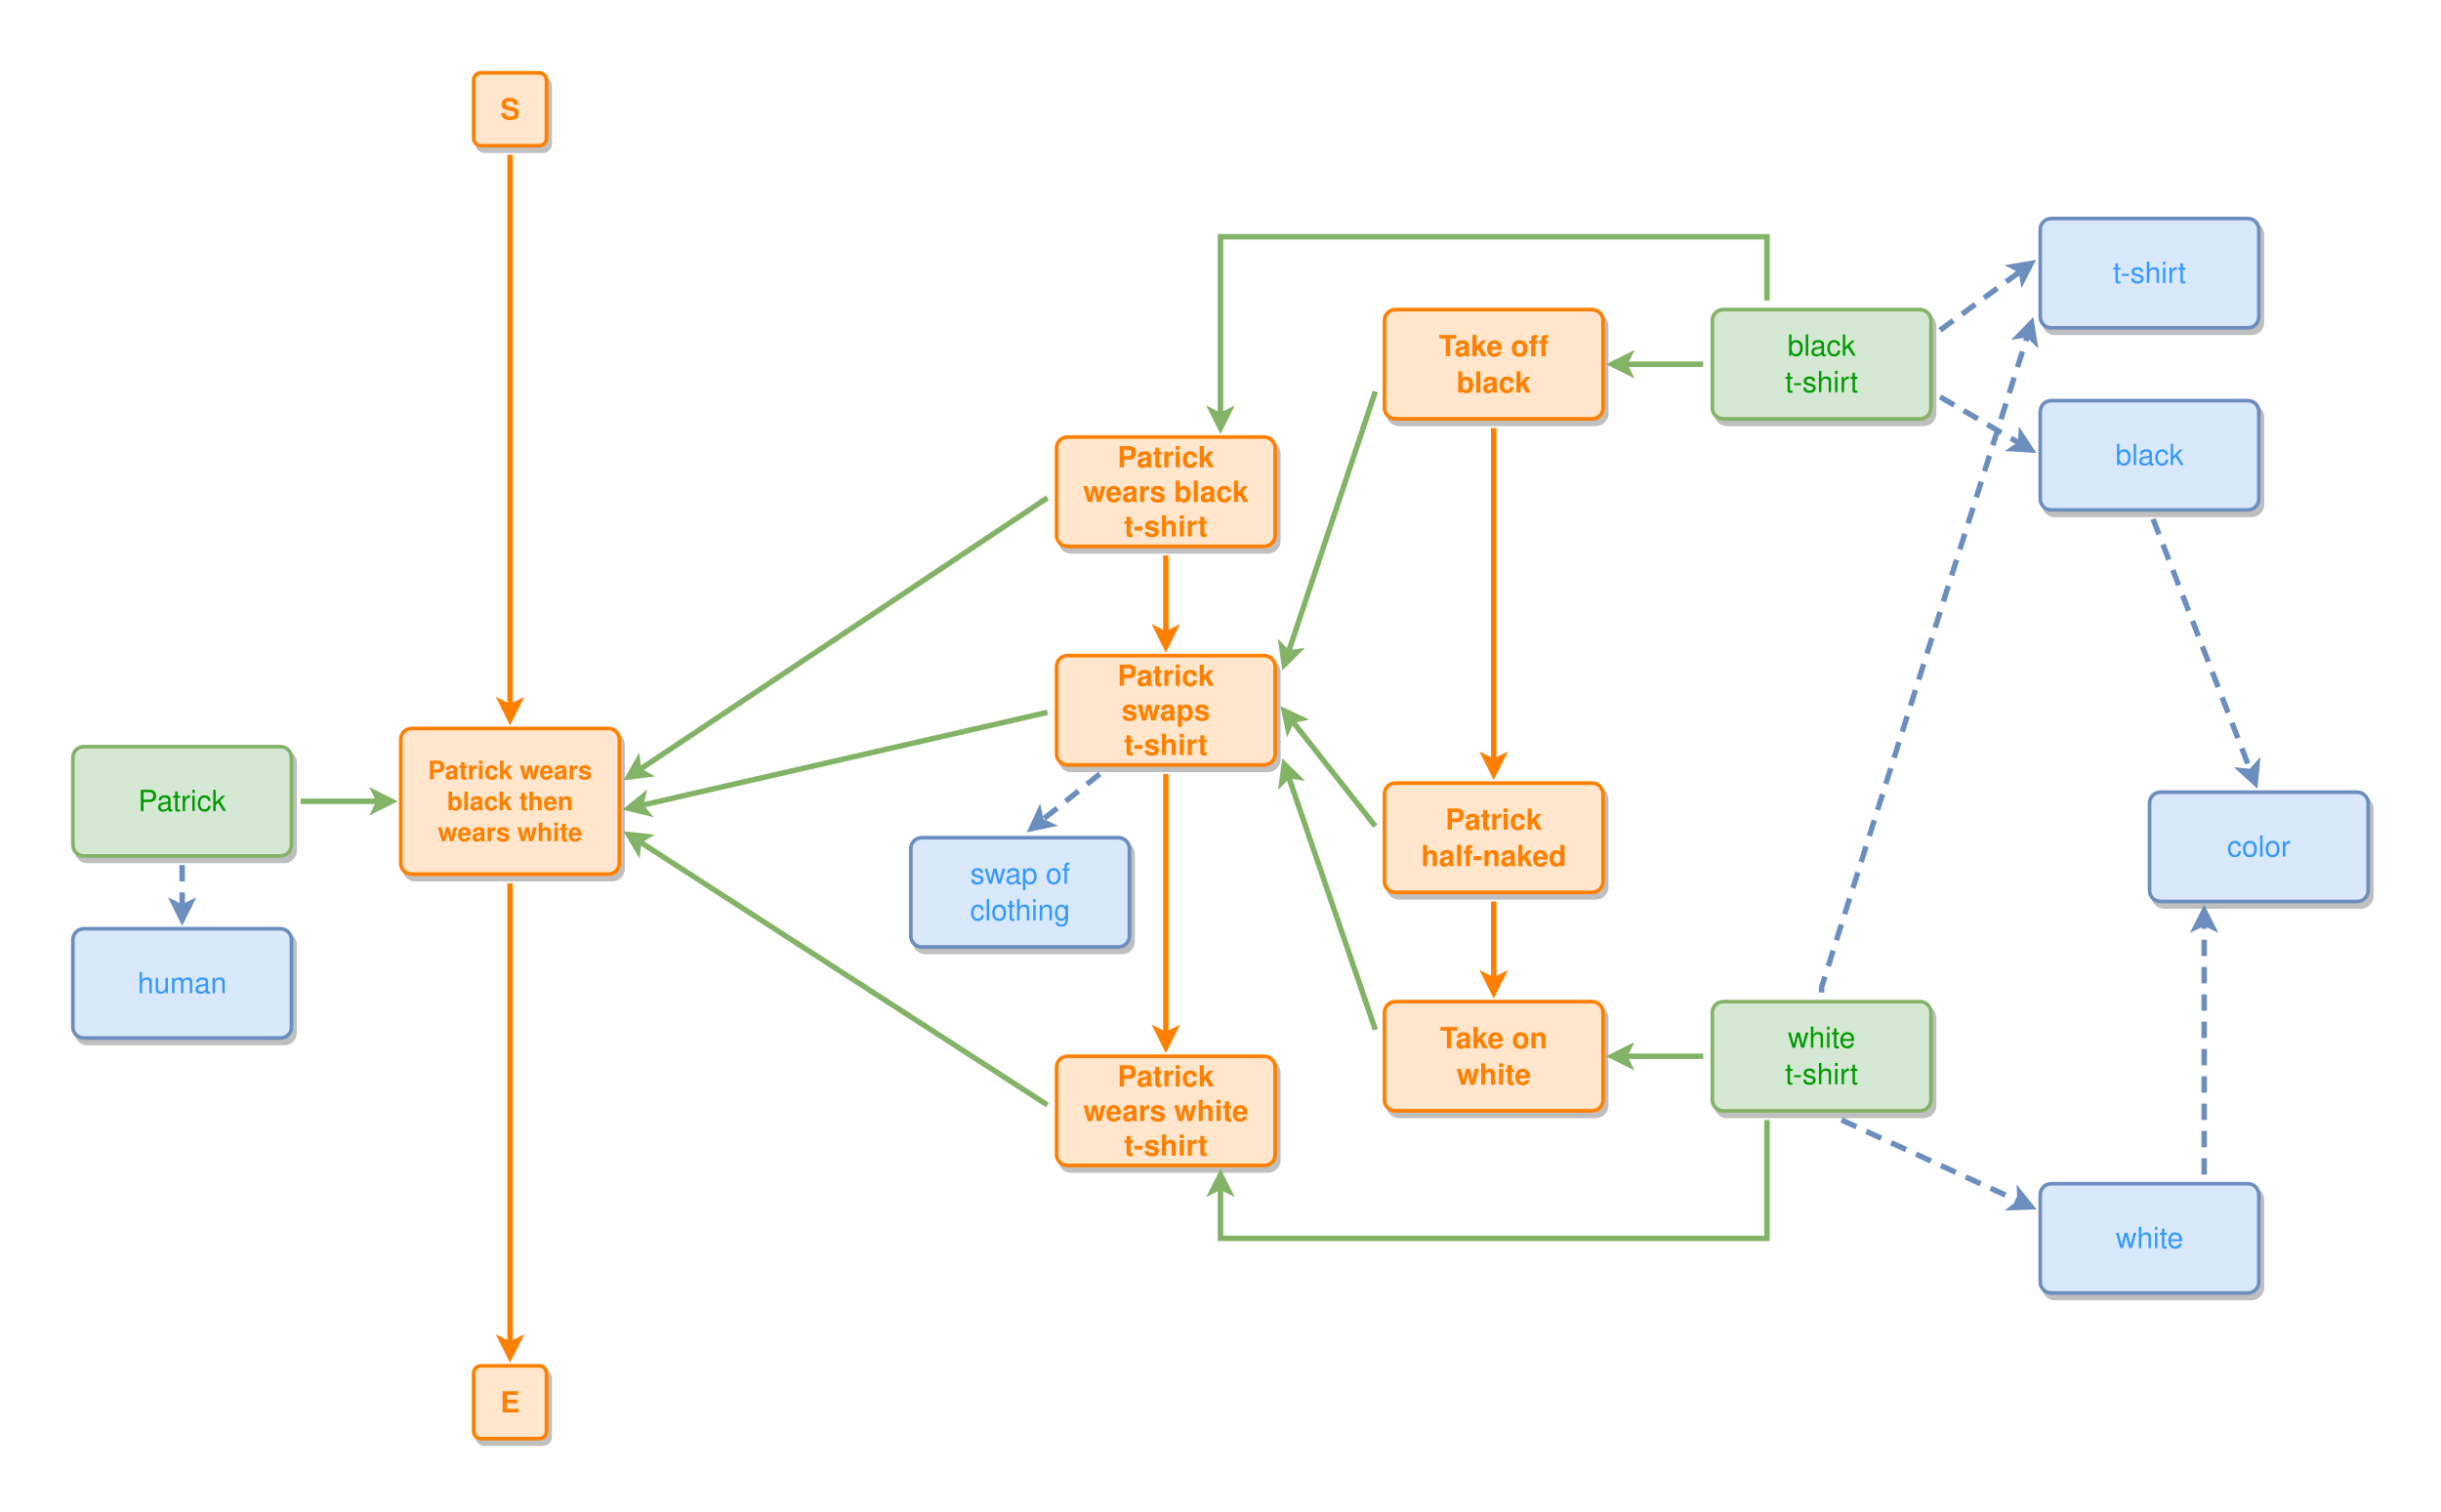
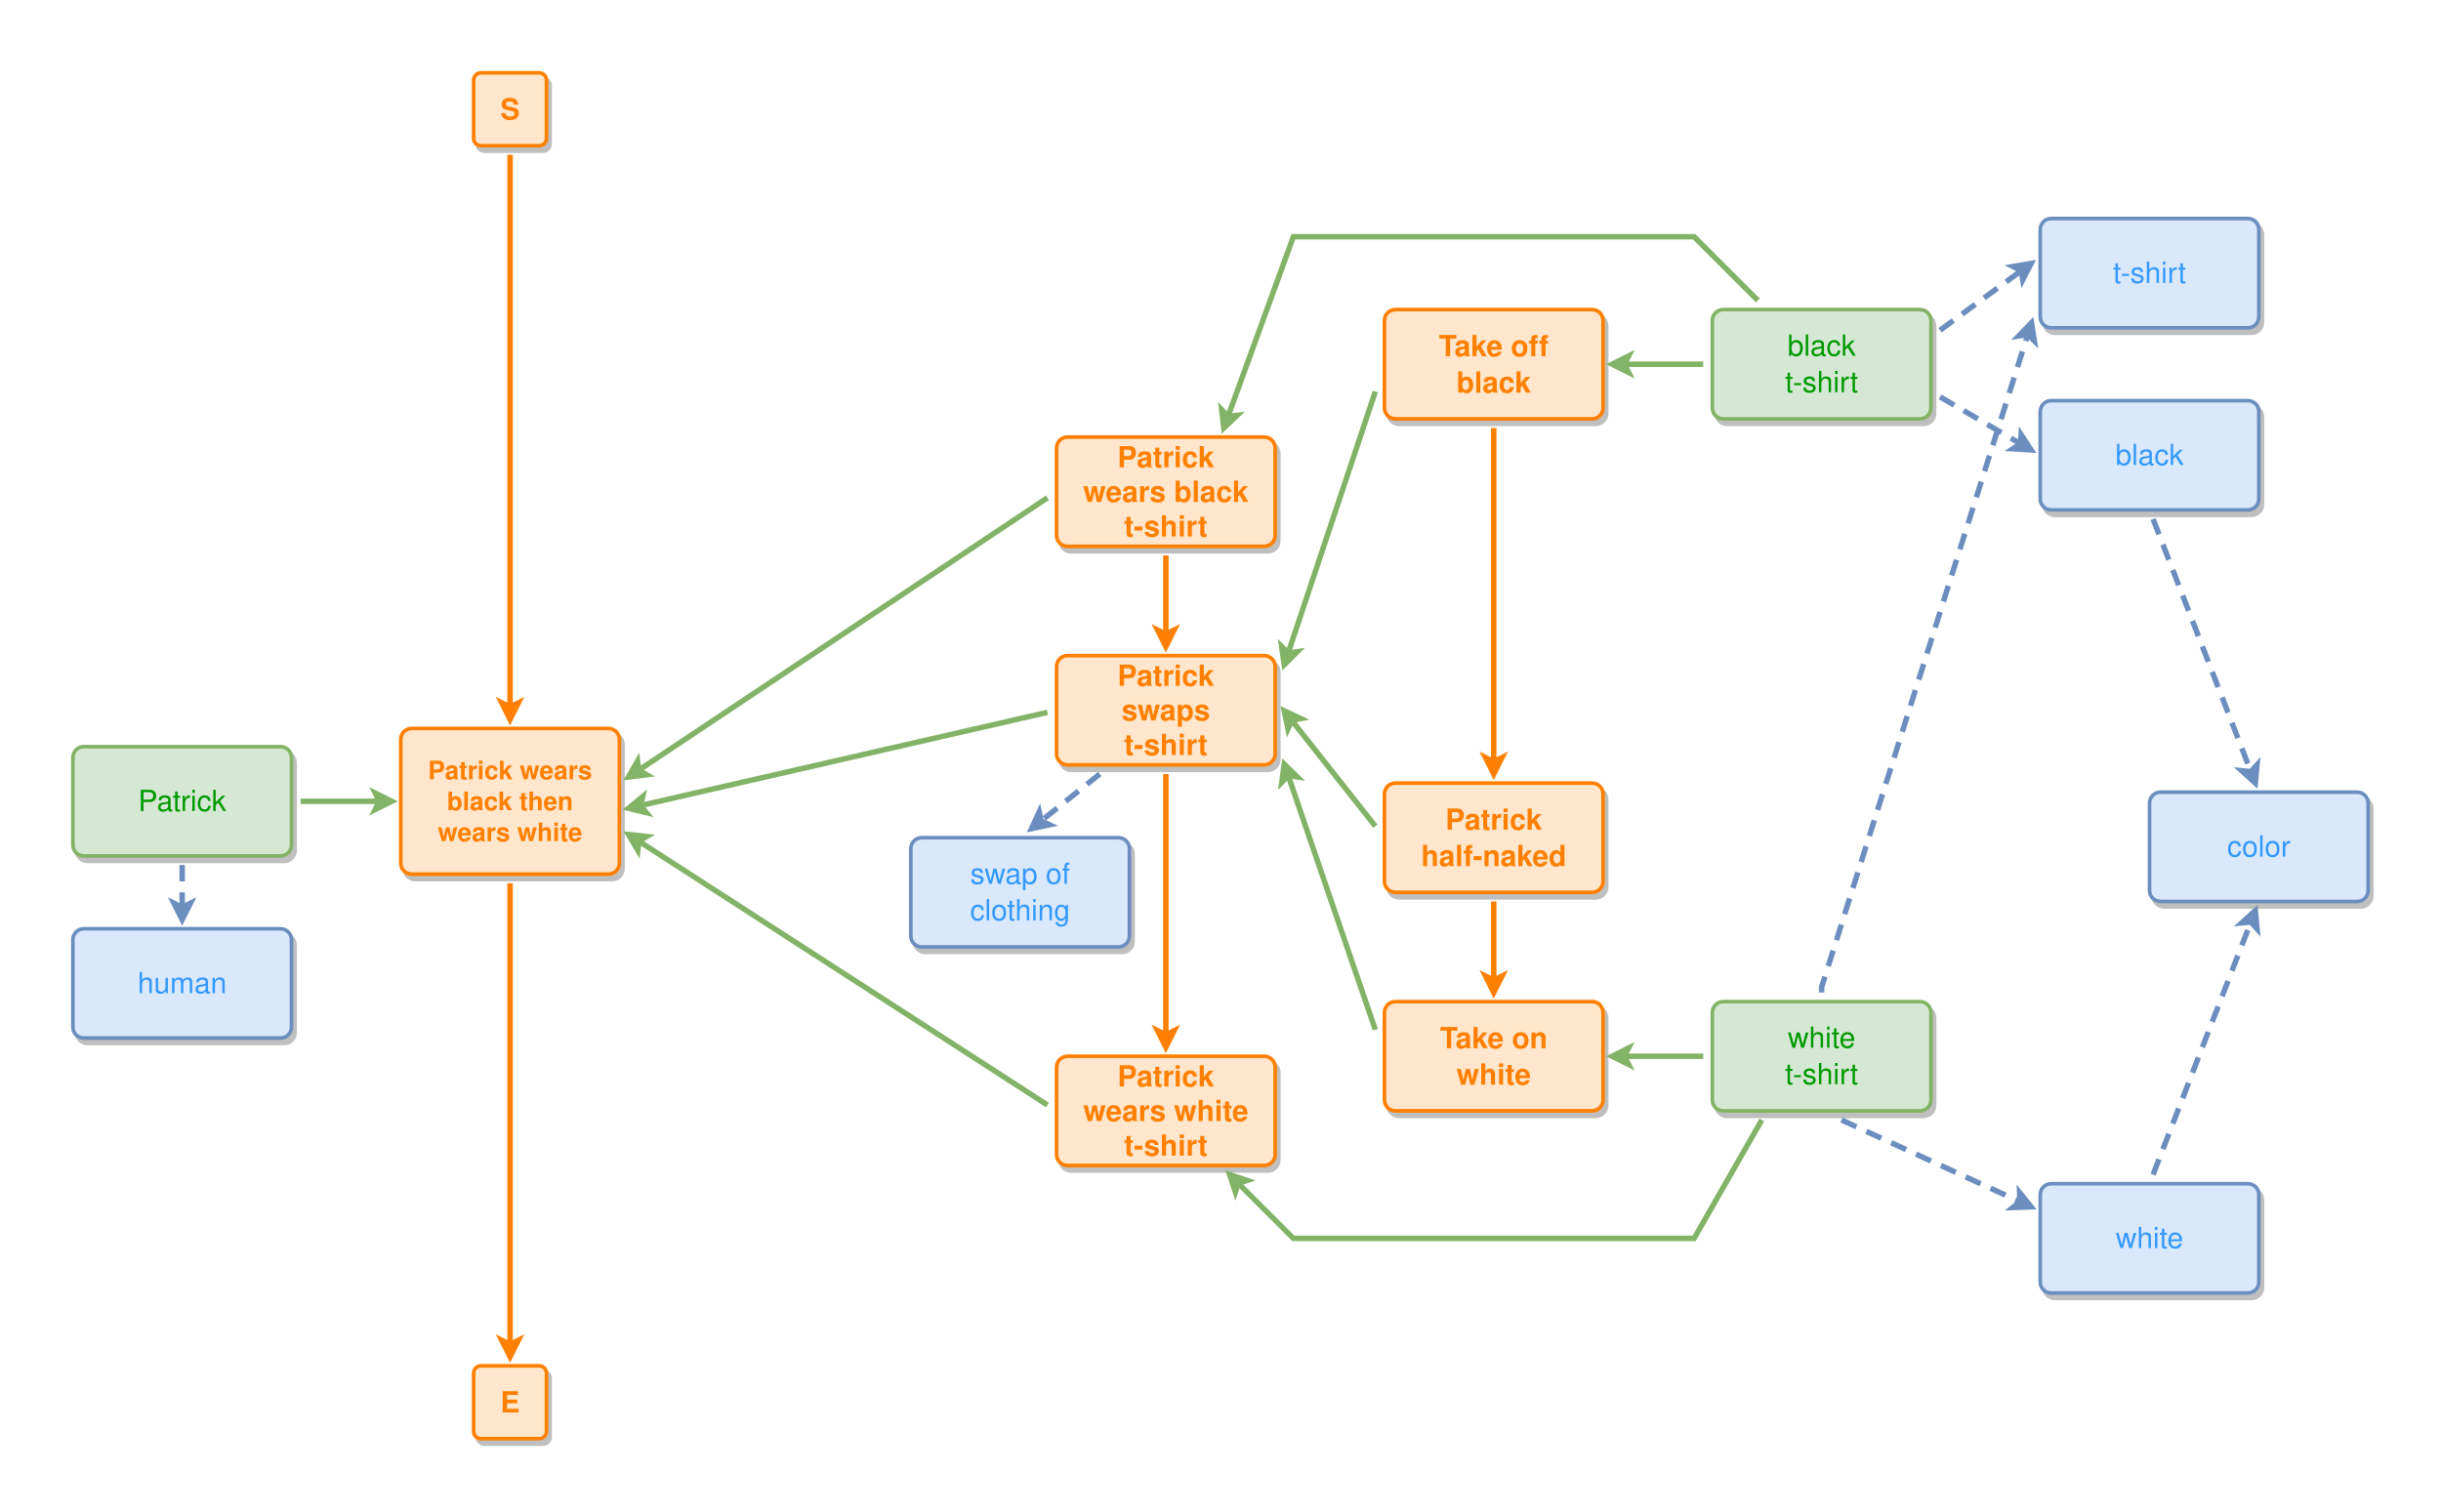
<svg xmlns="http://www.w3.org/2000/svg" width="1340" height="830" viewBox="0 0 1340 830">
  <defs>
  </defs>
  <g id="container-shells">
  </g>
  <g id="node-shadows">
    <rect x="220" y="400" width="120" height="80" rx="6" ry="6" fill="#000000" stroke="#000000" stroke-width="2" opacity="0.25" transform="translate(2,3)" />
    <rect x="500" y="460" width="120" height="60" rx="6" ry="6" fill="#000000" stroke="#000000" stroke-width="2" opacity="0.25" transform="translate(2,3)" />
    <rect x="40" y="410" width="120" height="60" rx="6" ry="6" fill="#000000" stroke="#000000" stroke-width="2" opacity="0.25" transform="translate(2,3)" />
    <rect x="40" y="510" width="120" height="60" rx="6" ry="6" fill="#000000" stroke="#000000" stroke-width="2" opacity="0.25" transform="translate(2,3)" />
    <rect x="1120" y="120" width="120" height="60" rx="6" ry="6" fill="#000000" stroke="#000000" stroke-width="2" opacity="0.25" transform="translate(2,3)" />
    <rect x="1120" y="220" width="120" height="60" rx="6" ry="6" fill="#000000" stroke="#000000" stroke-width="2" opacity="0.25" transform="translate(2,3)" />
    <rect x="1120" y="650" width="120" height="60" rx="6" ry="6" fill="#000000" stroke="#000000" stroke-width="2" opacity="0.25" transform="translate(2,3)" />
    <rect x="1180" y="435" width="120" height="60" rx="6" ry="6" fill="#000000" stroke="#000000" stroke-width="2" opacity="0.25" transform="translate(2,3)" />
    <rect x="260" y="40" width="40" height="40" rx="4" ry="4" fill="#000000" stroke="#000000" stroke-width="2" opacity="0.25" transform="translate(2,3)" />
    <rect x="260" y="750" width="40" height="40" rx="4" ry="4" fill="#000000" stroke="#000000" stroke-width="2" opacity="0.25" transform="translate(2,3)" />
    <rect x="580" y="240" width="120" height="60" rx="6" ry="6" fill="#000000" stroke="#000000" stroke-width="2" opacity="0.25" transform="translate(2,3)" />
    <rect x="580" y="360" width="120" height="60" rx="6" ry="6" fill="#000000" stroke="#000000" stroke-width="2" opacity="0.25" transform="translate(2,3)" />
    <rect x="580" y="580" width="120" height="60" rx="6" ry="6" fill="#000000" stroke="#000000" stroke-width="2" opacity="0.25" transform="translate(2,3)" />
    <rect x="940" y="170" width="120" height="60" rx="6" ry="6" fill="#000000" stroke="#000000" stroke-width="2" opacity="0.25" transform="translate(2,3)" />
    <rect x="940" y="550" width="120" height="60" rx="6" ry="6" fill="#000000" stroke="#000000" stroke-width="2" opacity="0.25" transform="translate(2,3)" />
    <rect x="760" y="170" width="120" height="60" rx="6" ry="6" fill="#000000" stroke="#000000" stroke-width="2" opacity="0.25" transform="translate(2,3)" />
    <rect x="760" y="430" width="120" height="60" rx="6" ry="6" fill="#000000" stroke="#000000" stroke-width="2" opacity="0.25" transform="translate(2,3)" />
    <rect x="760" y="550" width="120" height="60" rx="6" ry="6" fill="#000000" stroke="#000000" stroke-width="2" opacity="0.25" transform="translate(2,3)" />
  </g>
  <g id="edges">
    <g class="edge" data-edge-idx="0" data-edge-base="leadsto" data-edge-from="2" data-edge-to="3">
      <line x1="640.00" y1="305.00" x2="640.00" y2="348.25" stroke="#ff8000" stroke-width="3" />
      <path d="M 640.00 355.00 L 635.50 346.00 L 640.00 348.25 L 644.50 346.00 Z" fill="#ff8000" stroke="#ff8000" stroke-width="3" stroke-miterlimit="10" />
    </g>
    <g class="edge" data-edge-idx="1" data-edge-base="leadsto" data-edge-from="3" data-edge-to="4">
      <line x1="640.00" y1="425.00" x2="640.00" y2="568.25" stroke="#ff8000" stroke-width="3" />
      <path d="M 640.00 575.00 L 635.50 566.00 L 640.00 568.25 L 644.50 566.00 Z" fill="#ff8000" stroke="#ff8000" stroke-width="3" stroke-miterlimit="10" />
    </g>
    <g class="edge" data-edge-idx="2" data-edge-base="partof" data-edge-from="2" data-edge-to="1">
      <line x1="575.00" y1="273.33" x2="350.62" y2="422.92" stroke="#82b366" stroke-width="3" />
      <path d="M 345.00 426.67 L 349.99 417.93 L 350.62 422.92 L 354.98 425.42 Z" fill="#82b366" stroke="#82b366" stroke-width="3" stroke-miterlimit="10" />
    </g>
    <g class="edge" data-edge-idx="3" data-edge-base="partof" data-edge-from="3" data-edge-to="1">
      <line x1="575.00" y1="391.15" x2="351.58" y2="442.35" stroke="#82b366" stroke-width="3" />
      <path d="M 345.00 443.85 L 352.77 437.46 L 351.58 442.35 L 354.78 446.23 Z" fill="#82b366" stroke="#82b366" stroke-width="3" stroke-miterlimit="10" />
    </g>
    <g class="edge" data-edge-idx="4" data-edge-base="partof" data-edge-from="4" data-edge-to="1">
      <line x1="575.00" y1="606.77" x2="350.67" y2="461.89" stroke="#82b366" stroke-width="3" />
      <path d="M 345.00 458.23 L 355.00 459.33 L 350.67 461.89 L 350.12 466.89 Z" fill="#82b366" stroke="#82b366" stroke-width="3" stroke-miterlimit="10" />
    </g>
    <g class="edge" data-edge-idx="5" data-edge-base="partof" data-edge-from="5" data-edge-to="2">
-       <polyline points="970.00,165.00 970,130 670,130 670.00,228.25" fill="none" stroke="#82b366" stroke-width="3" />
-       <path d="M 670.00 235.00 L 665.50 226.00 L 670.00 228.25 L 674.50 226.00 Z" fill="#82b366" stroke="#82b366" stroke-width="3" stroke-miterlimit="10" />
+       <polyline points="965.00,165.00 930,130 710,130 674.12,228.66" fill="none" stroke="#82b366" stroke-width="3" />
+       <path d="M 671.82 235.00 L 670.66 225.00 L 674.12 228.66 L 679.12 228.08 Z" fill="#82b366" stroke="#82b366" stroke-width="3" stroke-miterlimit="10" />
    </g>
    <g class="edge" data-edge-idx="6" data-edge-base="partof" data-edge-from="6" data-edge-to="4">
-       <polyline points="970.00,615.00 970,680 670,680 670.00,651.75" fill="none" stroke="#82b366" stroke-width="3" />
-       <path d="M 670.00 645.00 L 674.50 654.00 L 670.00 651.75 L 665.50 654.00 Z" fill="#82b366" stroke="#82b366" stroke-width="3" stroke-miterlimit="10" />
+       <polyline points="967.14,615.00 930,680 710,680 679.77,649.77" fill="none" stroke="#82b366" stroke-width="3" />
+       <path d="M 675.00 645.00 L 684.55 648.18 L 679.77 649.77 L 678.18 654.55 Z" fill="#82b366" stroke="#82b366" stroke-width="3" stroke-miterlimit="10" />
    </g>
    <g class="edge" data-edge-idx="7" data-edge-base="partof" data-edge-from="7" data-edge-to="3">
      <line x1="755.00" y1="215.00" x2="707.13" y2="358.60" stroke="#82b366" stroke-width="3" />
      <path d="M 705.00 365.00 L 703.58 355.04 L 707.13 358.60 L 712.12 357.88 Z" fill="#82b366" stroke="#82b366" stroke-width="3" stroke-miterlimit="10" />
    </g>
    <g class="edge" data-edge-idx="8" data-edge-base="partof" data-edge-from="8" data-edge-to="3">
      <line x1="755.00" y1="453.67" x2="709.18" y2="395.63" stroke="#82b366" stroke-width="3" />
      <path d="M 705.00 390.33 L 714.11 394.61 L 709.18 395.63 L 707.04 400.19 Z" fill="#82b366" stroke="#82b366" stroke-width="3" stroke-miterlimit="10" />
    </g>
    <g class="edge" data-edge-idx="9" data-edge-base="partof" data-edge-from="9" data-edge-to="3">
      <line x1="755.00" y1="565.42" x2="707.19" y2="425.97" stroke="#82b366" stroke-width="3" />
      <path d="M 705.00 419.58 L 712.18 426.64 L 707.19 425.97 L 703.66 429.56 Z" fill="#82b366" stroke="#82b366" stroke-width="3" stroke-miterlimit="10" />
    </g>
    <g class="edge" data-edge-idx="10" data-edge-base="leadsto" data-edge-from="7" data-edge-to="8">
      <line x1="820.00" y1="235.00" x2="820.00" y2="418.25" stroke="#ff8000" stroke-width="3" />
      <path d="M 820.00 425.00 L 815.50 416.00 L 820.00 418.25 L 824.50 416.00 Z" fill="#ff8000" stroke="#ff8000" stroke-width="3" stroke-miterlimit="10" />
    </g>
    <g class="edge" data-edge-idx="11" data-edge-base="leadsto" data-edge-from="8" data-edge-to="9">
      <line x1="820.00" y1="495.00" x2="820.00" y2="538.25" stroke="#ff8000" stroke-width="3" />
      <path d="M 820.00 545.00 L 815.50 536.00 L 820.00 538.25 L 824.50 536.00 Z" fill="#ff8000" stroke="#ff8000" stroke-width="3" stroke-miterlimit="10" />
    </g>
    <g class="edge" data-edge-idx="12" data-edge-base="expresses" data-edge-from="3" data-edge-to="10">
      <line x1="603.75" y1="425.00" x2="571.52" y2="450.78" stroke="#6c8ebf" stroke-width="3" stroke-dasharray="9 6" />
      <path d="M 566.25 455.00 L 570.47 445.86 L 571.52 450.78 L 576.09 452.89 Z" fill="#6c8ebf" stroke="#6c8ebf" stroke-width="3" stroke-miterlimit="10" />
    </g>
    <g class="edge" data-edge-idx="13" data-edge-base="partof" data-edge-from="11" data-edge-to="1">
      <line x1="165.00" y1="440.00" x2="208.25" y2="440.00" stroke="#82b366" stroke-width="3" />
      <path d="M 215.00 440.00 L 206.00 444.50 L 208.25 440.00 L 206.00 435.50 Z" fill="#82b366" stroke="#82b366" stroke-width="3" stroke-miterlimit="10" />
    </g>
    <g class="edge" data-edge-idx="14" data-edge-base="expresses" data-edge-from="11" data-edge-to="12">
      <line x1="100.00" y1="475.00" x2="100.00" y2="498.25" stroke="#6c8ebf" stroke-width="3" stroke-dasharray="9 6" />
      <path d="M 100.00 505.00 L 95.50 496.00 L 100.00 498.25 L 104.50 496.00 Z" fill="#6c8ebf" stroke="#6c8ebf" stroke-width="3" stroke-miterlimit="10" />
    </g>
    <g class="edge" data-edge-idx="15" data-edge-base="partof" data-edge-from="5" data-edge-to="7">
      <line x1="935.00" y1="200.00" x2="891.75" y2="200.00" stroke="#82b366" stroke-width="3" />
      <path d="M 885.00 200.00 L 894.00 195.50 L 891.75 200.00 L 894.00 204.50 Z" fill="#82b366" stroke="#82b366" stroke-width="3" stroke-miterlimit="10" />
    </g>
    <g class="edge" data-edge-idx="16" data-edge-base="partof" data-edge-from="6" data-edge-to="9">
      <line x1="935.00" y1="580.00" x2="891.75" y2="580.00" stroke="#82b366" stroke-width="3" />
      <path d="M 885.00 580.00 L 894.00 575.50 L 891.75 580.00 L 894.00 584.50 Z" fill="#82b366" stroke="#82b366" stroke-width="3" stroke-miterlimit="10" />
    </g>
    <g class="edge" data-edge-idx="17" data-edge-base="expresses" data-edge-from="5" data-edge-to="13">
      <line x1="1065.00" y1="181.33" x2="1109.56" y2="148.66" stroke="#6c8ebf" stroke-width="3" stroke-dasharray="9 6" />
      <path d="M 1115.00 144.67 L 1110.40 153.62 L 1109.56 148.66 L 1105.08 146.36 Z" fill="#6c8ebf" stroke="#6c8ebf" stroke-width="3" stroke-miterlimit="10" />
    </g>
    <g class="edge" data-edge-idx="18" data-edge-base="expresses" data-edge-from="5" data-edge-to="14">
      <line x1="1065.00" y1="217.92" x2="1109.17" y2="243.68" stroke="#6c8ebf" stroke-width="3" stroke-dasharray="9 6" />
      <path d="M 1115.00 247.08 L 1104.96 246.44 L 1109.17 243.68 L 1109.49 238.66 Z" fill="#6c8ebf" stroke="#6c8ebf" stroke-width="3" stroke-miterlimit="10" />
    </g>
    <g class="edge" data-edge-idx="19" data-edge-base="expresses" data-edge-from="6" data-edge-to="13">
      <polyline points="1000.00,545.00 1000,542 1113.15,183.69" fill="none" stroke="#6c8ebf" stroke-width="3" stroke-dasharray="9 6" />
      <path d="M 1115.18 177.26 L 1116.76 187.19 L 1113.15 183.69 L 1108.18 184.48 Z" fill="#6c8ebf" stroke="#6c8ebf" stroke-width="3" stroke-miterlimit="10" />
    </g>
    <g class="edge" data-edge-idx="20" data-edge-base="expresses" data-edge-from="6" data-edge-to="15">
      <line x1="1010.91" y1="615.00" x2="1108.86" y2="659.90" stroke="#6c8ebf" stroke-width="3" stroke-dasharray="9 6" />
      <path d="M 1115.00 662.71 L 1104.94 663.05 L 1108.86 659.90 L 1108.69 654.87 Z" fill="#6c8ebf" stroke="#6c8ebf" stroke-width="3" stroke-miterlimit="10" />
    </g>
    <g class="edge" data-edge-idx="21" data-edge-base="expresses" data-edge-from="14" data-edge-to="16">
      <line x1="1181.94" y1="285.00" x2="1235.63" y2="423.71" stroke="#6c8ebf" stroke-width="3" stroke-dasharray="9 6" />
      <path d="M 1238.06 430.00 L 1230.62 423.23 L 1235.63 423.71 L 1239.01 419.98 Z" fill="#6c8ebf" stroke="#6c8ebf" stroke-width="3" stroke-miterlimit="10" />
    </g>
    <g class="edge" data-edge-idx="22" data-edge-base="expresses" data-edge-from="15" data-edge-to="16">
-       <line x1="1210.00" y1="645.00" x2="1210.00" y2="506.75" stroke="#6c8ebf" stroke-width="3" stroke-dasharray="9 6" />
-       <path d="M 1210.00 500.00 L 1214.50 509.00 L 1210.00 506.75 L 1205.50 509.00 Z" fill="#6c8ebf" stroke="#6c8ebf" stroke-width="3" stroke-miterlimit="10" />
+       <line x1="1181.94" y1="645.00" x2="1235.63" y2="506.29" stroke="#6c8ebf" stroke-width="3" stroke-dasharray="9 6" />
+       <path d="M 1238.06 500.00 L 1239.01 510.02 L 1235.63 506.29 L 1230.62 506.77 Z" fill="#6c8ebf" stroke="#6c8ebf" stroke-width="3" stroke-miterlimit="10" />
    </g>
    <g class="edge" data-edge-idx="23" data-edge-base="leadsto" data-edge-from="17" data-edge-to="1">
      <line x1="280.00" y1="85.00" x2="280.00" y2="388.25" stroke="#ff8000" stroke-width="3" />
      <path d="M 280.00 395.00 L 275.50 386.00 L 280.00 388.25 L 284.50 386.00 Z" fill="#ff8000" stroke="#ff8000" stroke-width="3" stroke-miterlimit="10" />
    </g>
    <g class="edge" data-edge-idx="24" data-edge-base="leadsto" data-edge-from="1" data-edge-to="18">
      <line x1="280.00" y1="485.00" x2="280.00" y2="738.25" stroke="#ff8000" stroke-width="3" />
      <path d="M 280.00 745.00 L 275.50 736.00 L 280.00 738.25 L 284.50 736.00 Z" fill="#ff8000" stroke="#ff8000" stroke-width="3" stroke-miterlimit="10" />
    </g>
  </g>
  <g id="nodes">
    <rect x="220" y="400" width="120" height="80" rx="6" ry="6" fill="#ffe6cc" stroke="#ff8000" stroke-width="2" />
    <text x="280" y="423" text-anchor="middle" dominant-baseline="middle" font-family="Helvetica,Inter,Segoe UI,Arial" font-size="14" font-weight="bold" fill="#ff8000">Patrick wears</text>
    <text x="280" y="440" text-anchor="middle" dominant-baseline="middle" font-family="Helvetica,Inter,Segoe UI,Arial" font-size="14" font-weight="bold" fill="#ff8000">black then</text>
    <text x="280" y="457" text-anchor="middle" dominant-baseline="middle" font-family="Helvetica,Inter,Segoe UI,Arial" font-size="14" font-weight="bold" fill="#ff8000">wears white</text>
    <rect x="500" y="460" width="120" height="60" rx="6" ry="6" fill="#dae8fc" stroke="#6c8ebf" stroke-width="2" />
    <text x="560" y="480" text-anchor="middle" dominant-baseline="middle" font-family="Helvetica,Inter,Segoe UI,Arial" font-size="16" font-weight="normal" fill="#3399ff">swap of</text>
    <text x="560" y="500" text-anchor="middle" dominant-baseline="middle" font-family="Helvetica,Inter,Segoe UI,Arial" font-size="16" font-weight="normal" fill="#3399ff">clothing</text>
    <rect x="40" y="410" width="120" height="60" rx="6" ry="6" fill="#d5e8d4" stroke="#82b366" stroke-width="2" />
    <text x="100" y="440" text-anchor="middle" dominant-baseline="middle" font-family="Helvetica,Inter,Segoe UI,Arial" font-size="16" font-weight="normal" fill="#009900">Patrick</text>
    <rect x="40" y="510" width="120" height="60" rx="6" ry="6" fill="#dae8fc" stroke="#6c8ebf" stroke-width="2" />
    <text x="100" y="540" text-anchor="middle" dominant-baseline="middle" font-family="Helvetica,Inter,Segoe UI,Arial" font-size="16" font-weight="normal" fill="#3399ff">human</text>
    <rect x="1120" y="120" width="120" height="60" rx="6" ry="6" fill="#dae8fc" stroke="#6c8ebf" stroke-width="2" />
    <text x="1180" y="150" text-anchor="middle" dominant-baseline="middle" font-family="Helvetica,Inter,Segoe UI,Arial" font-size="16" font-weight="normal" fill="#3399ff">t-shirt</text>
    <rect x="1120" y="220" width="120" height="60" rx="6" ry="6" fill="#dae8fc" stroke="#6c8ebf" stroke-width="2" />
    <text x="1180" y="250" text-anchor="middle" dominant-baseline="middle" font-family="Helvetica,Inter,Segoe UI,Arial" font-size="16" font-weight="normal" fill="#3399ff">black</text>
    <rect x="1120" y="650" width="120" height="60" rx="6" ry="6" fill="#dae8fc" stroke="#6c8ebf" stroke-width="2" />
    <text x="1180" y="680" text-anchor="middle" dominant-baseline="middle" font-family="Helvetica,Inter,Segoe UI,Arial" font-size="16" font-weight="normal" fill="#3399ff">white</text>
    <rect x="1180" y="435" width="120" height="60" rx="6" ry="6" fill="#dae8fc" stroke="#6c8ebf" stroke-width="2" />
    <text x="1240" y="465" text-anchor="middle" dominant-baseline="middle" font-family="Helvetica,Inter,Segoe UI,Arial" font-size="16" font-weight="normal" fill="#3399ff">color</text>
    <rect x="260" y="40" width="40" height="40" rx="4" ry="4" fill="#ffe6cc" stroke="#ff8000" stroke-width="2" />
    <text x="280" y="60" text-anchor="middle" dominant-baseline="middle" font-family="Helvetica,Inter,Segoe UI,Arial" font-size="16" font-weight="bold" fill="#ff8000">S</text>
    <rect x="260" y="750" width="40" height="40" rx="4" ry="4" fill="#ffe6cc" stroke="#ff8000" stroke-width="2" />
    <text x="280" y="770" text-anchor="middle" dominant-baseline="middle" font-family="Helvetica,Inter,Segoe UI,Arial" font-size="16" font-weight="bold" fill="#ff8000">E</text>
    <rect x="580" y="240" width="120" height="60" rx="6" ry="6" fill="#ffe6cc" stroke="#ff8000" stroke-width="2" />
    <text x="640" y="251" text-anchor="middle" dominant-baseline="middle" font-family="Helvetica,Inter,Segoe UI,Arial" font-size="16" font-weight="bold" fill="#ff8000">Patrick</text>
    <text x="640" y="270" text-anchor="middle" dominant-baseline="middle" font-family="Helvetica,Inter,Segoe UI,Arial" font-size="16" font-weight="bold" fill="#ff8000">wears black</text>
    <text x="640" y="289" text-anchor="middle" dominant-baseline="middle" font-family="Helvetica,Inter,Segoe UI,Arial" font-size="16" font-weight="bold" fill="#ff8000">t-shirt</text>
    <rect x="580" y="360" width="120" height="60" rx="6" ry="6" fill="#ffe6cc" stroke="#ff8000" stroke-width="2" />
    <text x="640" y="371" text-anchor="middle" dominant-baseline="middle" font-family="Helvetica,Inter,Segoe UI,Arial" font-size="16" font-weight="bold" fill="#ff8000">Patrick</text>
    <text x="640" y="390" text-anchor="middle" dominant-baseline="middle" font-family="Helvetica,Inter,Segoe UI,Arial" font-size="16" font-weight="bold" fill="#ff8000">swaps</text>
    <text x="640" y="409" text-anchor="middle" dominant-baseline="middle" font-family="Helvetica,Inter,Segoe UI,Arial" font-size="16" font-weight="bold" fill="#ff8000">t-shirt</text>
    <rect x="580" y="580" width="120" height="60" rx="6" ry="6" fill="#ffe6cc" stroke="#ff8000" stroke-width="2" />
    <text x="640" y="591" text-anchor="middle" dominant-baseline="middle" font-family="Helvetica,Inter,Segoe UI,Arial" font-size="16" font-weight="bold" fill="#ff8000">Patrick</text>
    <text x="640" y="610" text-anchor="middle" dominant-baseline="middle" font-family="Helvetica,Inter,Segoe UI,Arial" font-size="16" font-weight="bold" fill="#ff8000">wears white</text>
    <text x="640" y="629" text-anchor="middle" dominant-baseline="middle" font-family="Helvetica,Inter,Segoe UI,Arial" font-size="16" font-weight="bold" fill="#ff8000">t-shirt</text>
    <rect x="940" y="170" width="120" height="60" rx="6" ry="6" fill="#d5e8d4" stroke="#82b366" stroke-width="2" />
    <text x="1000" y="190" text-anchor="middle" dominant-baseline="middle" font-family="Helvetica,Inter,Segoe UI,Arial" font-size="16" font-weight="normal" fill="#009900">black</text>
    <text x="1000" y="210" text-anchor="middle" dominant-baseline="middle" font-family="Helvetica,Inter,Segoe UI,Arial" font-size="16" font-weight="normal" fill="#009900">t-shirt</text>
    <rect x="940" y="550" width="120" height="60" rx="6" ry="6" fill="#d5e8d4" stroke="#82b366" stroke-width="2" />
    <text x="1000" y="570" text-anchor="middle" dominant-baseline="middle" font-family="Helvetica,Inter,Segoe UI,Arial" font-size="16" font-weight="normal" fill="#009900">white</text>
    <text x="1000" y="590" text-anchor="middle" dominant-baseline="middle" font-family="Helvetica,Inter,Segoe UI,Arial" font-size="16" font-weight="normal" fill="#009900">t-shirt</text>
    <rect x="760" y="170" width="120" height="60" rx="6" ry="6" fill="#ffe6cc" stroke="#ff8000" stroke-width="2" />
    <text x="820" y="190" text-anchor="middle" dominant-baseline="middle" font-family="Helvetica,Inter,Segoe UI,Arial" font-size="16" font-weight="bold" fill="#ff8000">Take off</text>
    <text x="820" y="210" text-anchor="middle" dominant-baseline="middle" font-family="Helvetica,Inter,Segoe UI,Arial" font-size="16" font-weight="bold" fill="#ff8000">black</text>
    <rect x="760" y="430" width="120" height="60" rx="6" ry="6" fill="#ffe6cc" stroke="#ff8000" stroke-width="2" />
    <text x="820" y="450" text-anchor="middle" dominant-baseline="middle" font-family="Helvetica,Inter,Segoe UI,Arial" font-size="16" font-weight="bold" fill="#ff8000">Patrick</text>
    <text x="820" y="470" text-anchor="middle" dominant-baseline="middle" font-family="Helvetica,Inter,Segoe UI,Arial" font-size="16" font-weight="bold" fill="#ff8000">half-naked</text>
    <rect x="760" y="550" width="120" height="60" rx="6" ry="6" fill="#ffe6cc" stroke="#ff8000" stroke-width="2" />
    <text x="820" y="570" text-anchor="middle" dominant-baseline="middle" font-family="Helvetica,Inter,Segoe UI,Arial" font-size="16" font-weight="bold" fill="#ff8000">Take on</text>
    <text x="820" y="590" text-anchor="middle" dominant-baseline="middle" font-family="Helvetica,Inter,Segoe UI,Arial" font-size="16" font-weight="bold" fill="#ff8000">white</text>
  </g>
</svg>
